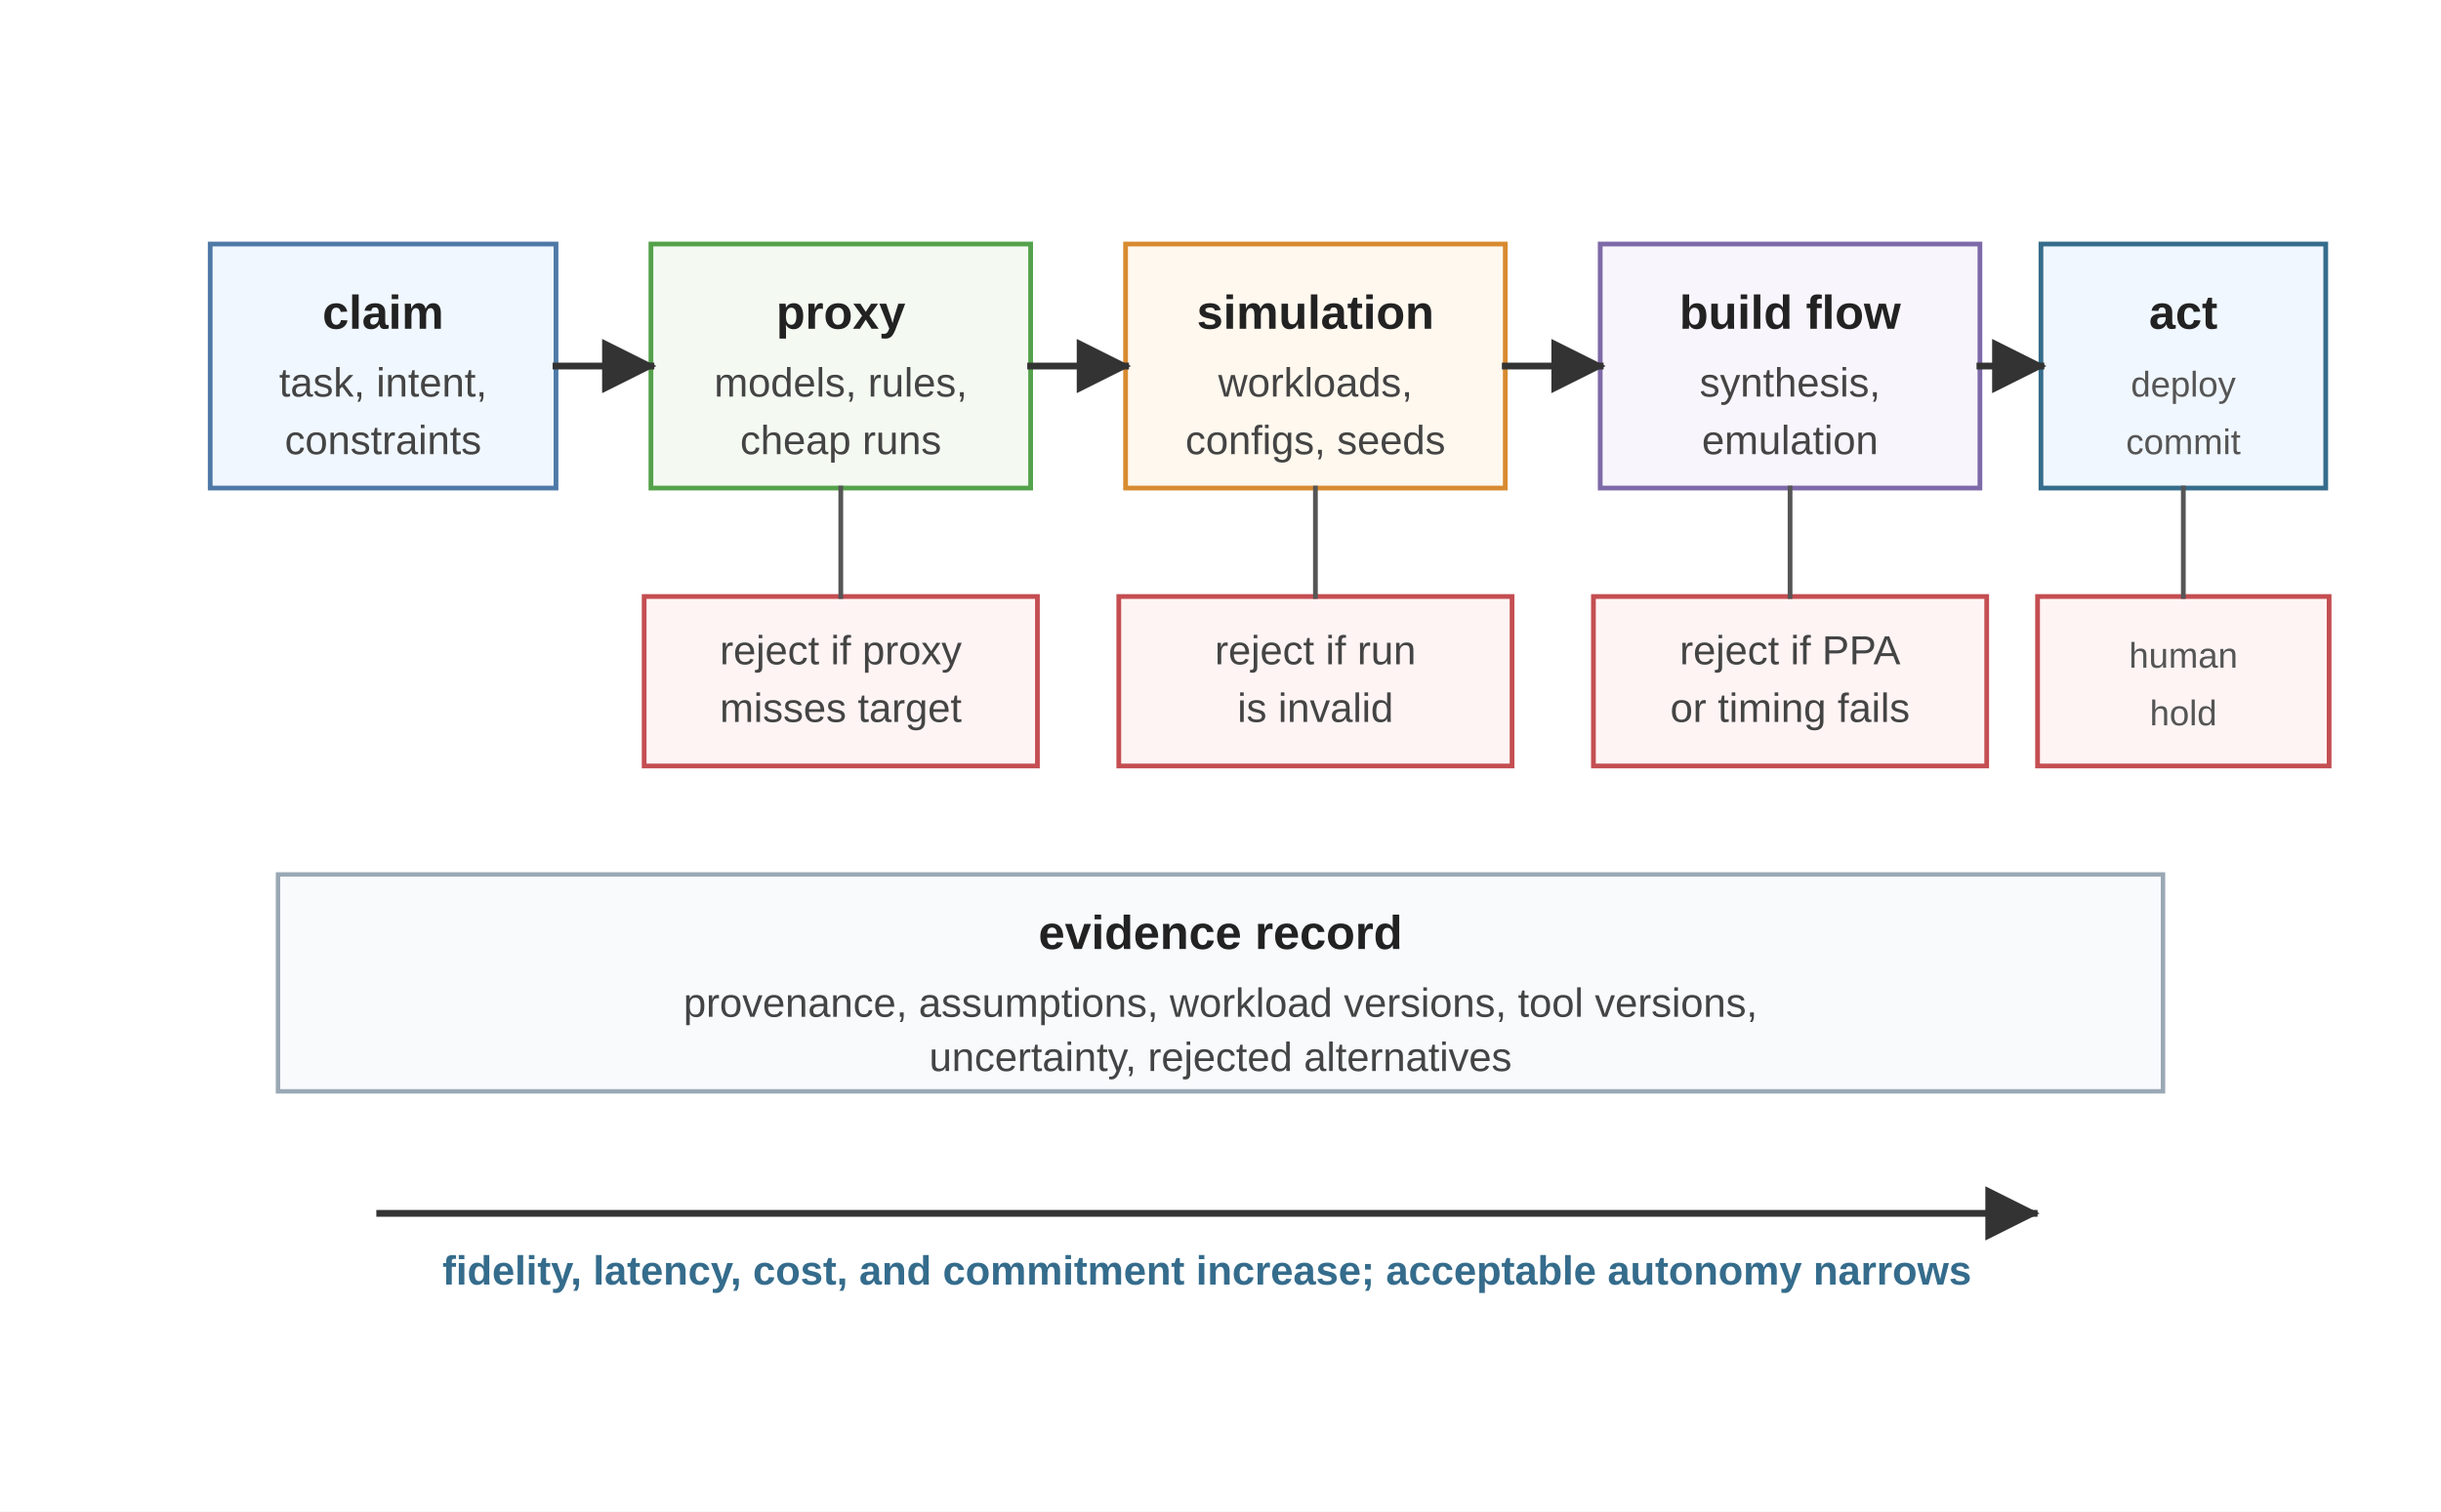
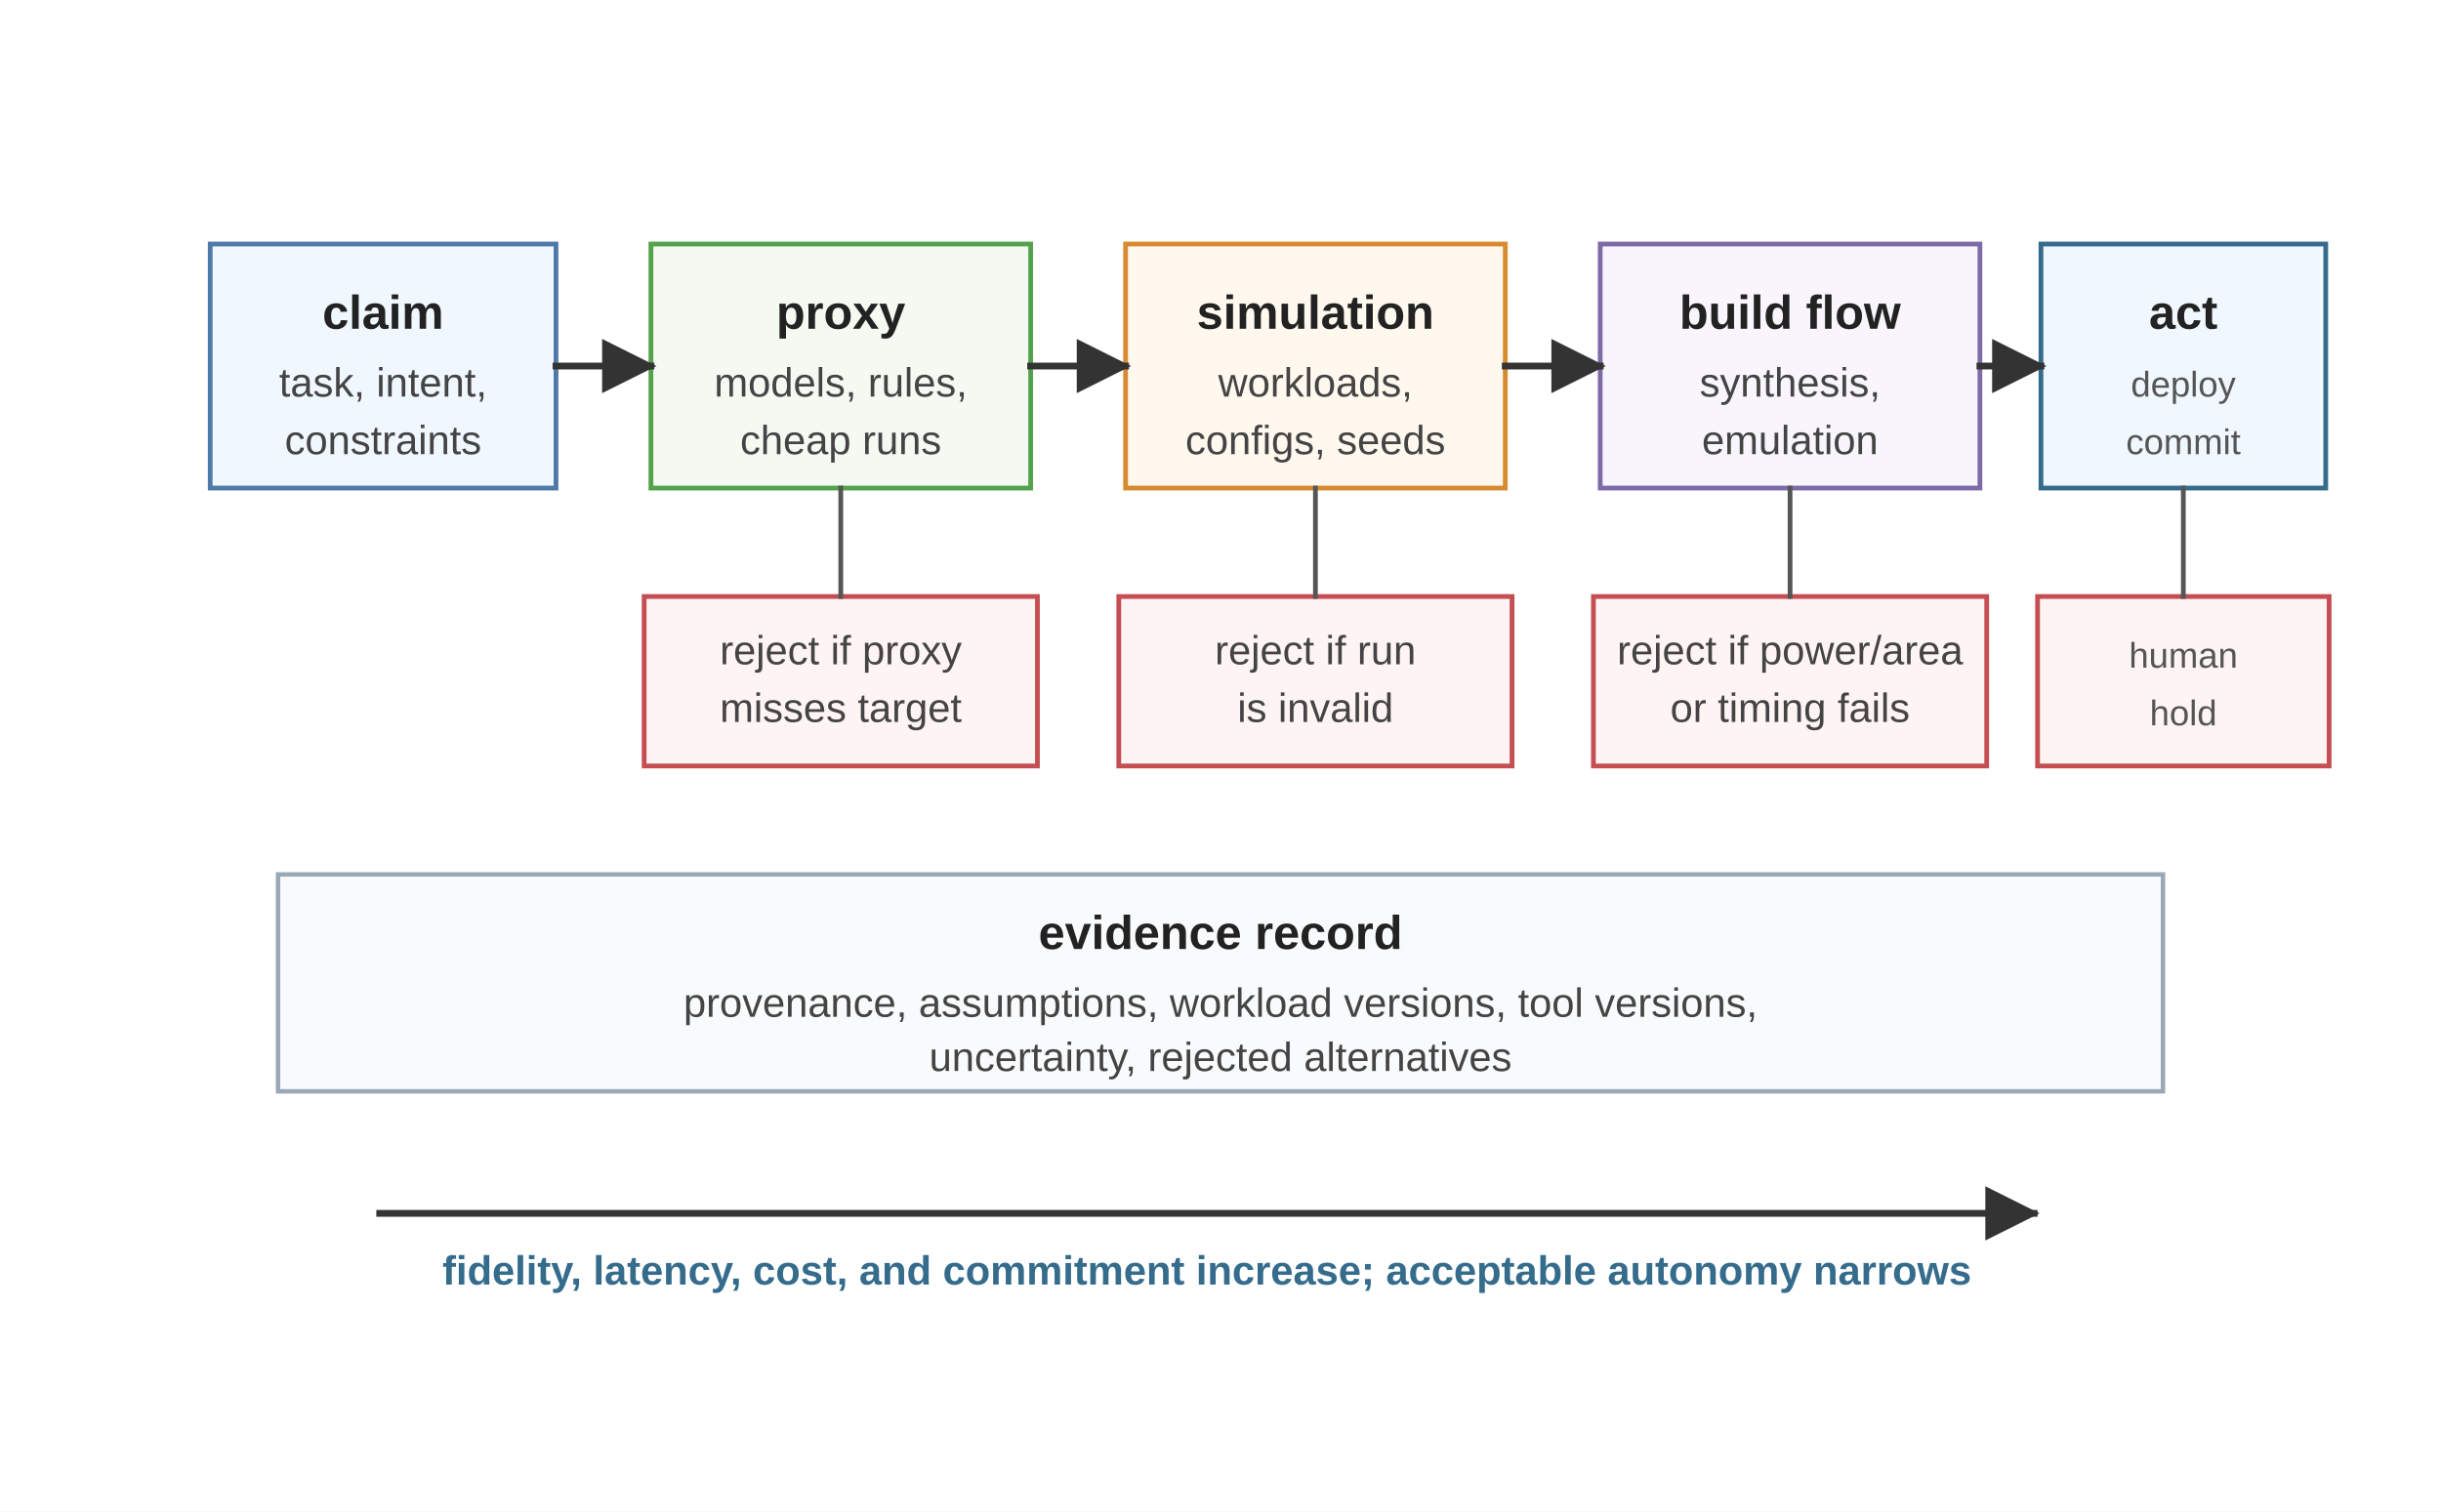
<svg xmlns="http://www.w3.org/2000/svg" viewBox="0 0 720 446" role="img">
  <defs>
    <marker id="arrow" viewBox="0 0 10 10" refX="9" refY="5" markerWidth="8" markerHeight="8" orient="auto">
      <path d="M 0 0 L 10 5 L 0 10 z" fill="#333333" />
    </marker>
    <style>
      .font { font-family: Arial, Helvetica, sans-serif; }
      .label { font-size: 14px; font-weight: 700; fill: #222222; }
      .small { font-size: 12px; fill: #444444; }
      .micro { font-size: 10.5px; fill: #555555; }
      .note { font-size: 12px; font-weight: 700; fill: #356C8C; }
      .claim { fill: #F0F7FF; stroke: #4E79A7; stroke-width: 1.4; }
      .proxy { fill: #F4FAF2; stroke: #54A24B; stroke-width: 1.4; }
      .sim { fill: #FFF8EE; stroke: #D88A30; stroke-width: 1.4; }
      .impl { fill: #F8F5FC; stroke: #7E6AA8; stroke-width: 1.4; }
      .commit { fill: #F0F7FF; stroke: #356C8C; stroke-width: 1.4; }
      .reject { fill: #FFF4F4; stroke: #C44E52; stroke-width: 1.4; }
      .record { fill: #F8FAFC; stroke: #9AA8B5; stroke-width: 1.3; }
      .arrow { stroke: #333333; stroke-width: 2; fill: none; stroke-linecap: square; stroke-linejoin: miter; }
      .thin { stroke: #555555; stroke-width: 1.4; fill: none; stroke-linecap: square; stroke-linejoin: miter; }
    </style>
  </defs>
  <rect width="720" height="446" fill="#ffffff" />
  <g class="font" transform="translate(0,-54)">
    <rect class="claim" x="62" y="126" width="102" height="72" />
    <text class="label" x="113" y="151" text-anchor="middle">claim</text>
    <text class="small" x="113" y="171" text-anchor="middle">task, intent,</text>
    <text class="small" x="113" y="188" text-anchor="middle">constraints</text>
    <rect class="proxy" x="192" y="126" width="112" height="72" />
    <text class="label" x="248" y="151" text-anchor="middle">proxy</text>
    <text class="small" x="248" y="171" text-anchor="middle">models, rules,</text>
    <text class="small" x="248" y="188" text-anchor="middle">cheap runs</text>
    <rect class="sim" x="332" y="126" width="112" height="72" />
    <text class="label" x="388" y="151" text-anchor="middle">simulation</text>
    <text class="small" x="388" y="171" text-anchor="middle">workloads,</text>
    <text class="small" x="388" y="188" text-anchor="middle">configs, seeds</text>
    <rect class="impl" x="472" y="126" width="112" height="72" />
    <text class="label" x="528" y="151" text-anchor="middle">build flow</text>
    <text class="small" x="528" y="171" text-anchor="middle">synthesis,</text>
    <text class="small" x="528" y="188" text-anchor="middle">emulation</text>
    <rect class="commit" x="602" y="126" width="84" height="72" />
    <text class="label" x="644" y="151" text-anchor="middle">act</text>
    <text class="micro" x="644" y="171" text-anchor="middle">deploy</text>
    <text class="micro" x="644" y="188" text-anchor="middle">commit</text>
    <line class="arrow" x1="164" y1="162" x2="192" y2="162" marker-end="url(#arrow)" />
    <line class="arrow" x1="304" y1="162" x2="332" y2="162" marker-end="url(#arrow)" />
    <line class="arrow" x1="444" y1="162" x2="472" y2="162" marker-end="url(#arrow)" />
    <line class="arrow" x1="584" y1="162" x2="602" y2="162" marker-end="url(#arrow)" />
    <rect class="reject" x="190" y="230" width="116" height="50" />
    <text class="small" x="248" y="250" text-anchor="middle">reject if proxy</text>
    <text class="small" x="248" y="267" text-anchor="middle">misses target</text>
    <rect class="reject" x="330" y="230" width="116" height="50" />
    <text class="small" x="388" y="250" text-anchor="middle">reject if run</text>
    <text class="small" x="388" y="267" text-anchor="middle">is invalid</text>
    <rect class="reject" x="470" y="230" width="116" height="50" />
-     <text class="small" x="528" y="250" text-anchor="middle">reject if PPA</text>
+     <text class="small" x="528" y="250" text-anchor="middle">reject if power/area</text>
    <text class="small" x="528" y="267" text-anchor="middle">or timing fails</text>
    <rect class="reject" x="601" y="230" width="86" height="50" />
    <text class="micro" x="644" y="251" text-anchor="middle">human</text>
    <text class="micro" x="644" y="268" text-anchor="middle">hold</text>
    <line class="thin" x1="248" y1="198" x2="248" y2="230" />
    <line class="thin" x1="388" y1="198" x2="388" y2="230" />
    <line class="thin" x1="528" y1="198" x2="528" y2="230" />
    <line class="thin" x1="644" y1="198" x2="644" y2="230" />
    <rect class="record" x="82" y="312" width="556" height="64" />
    <text class="label" x="360" y="334" text-anchor="middle">evidence record</text>
    <text class="small" x="360" y="354" text-anchor="middle">provenance, assumptions, workload versions, tool versions,</text>
    <text class="small" x="360" y="370" text-anchor="middle">uncertainty, rejected alternatives</text>
    <line class="arrow" x1="112" y1="412" x2="600" y2="412" marker-end="url(#arrow)" />
    <text class="note" x="356" y="433" text-anchor="middle">fidelity, latency, cost, and commitment increase; acceptable autonomy narrows</text>
  </g>
</svg>
